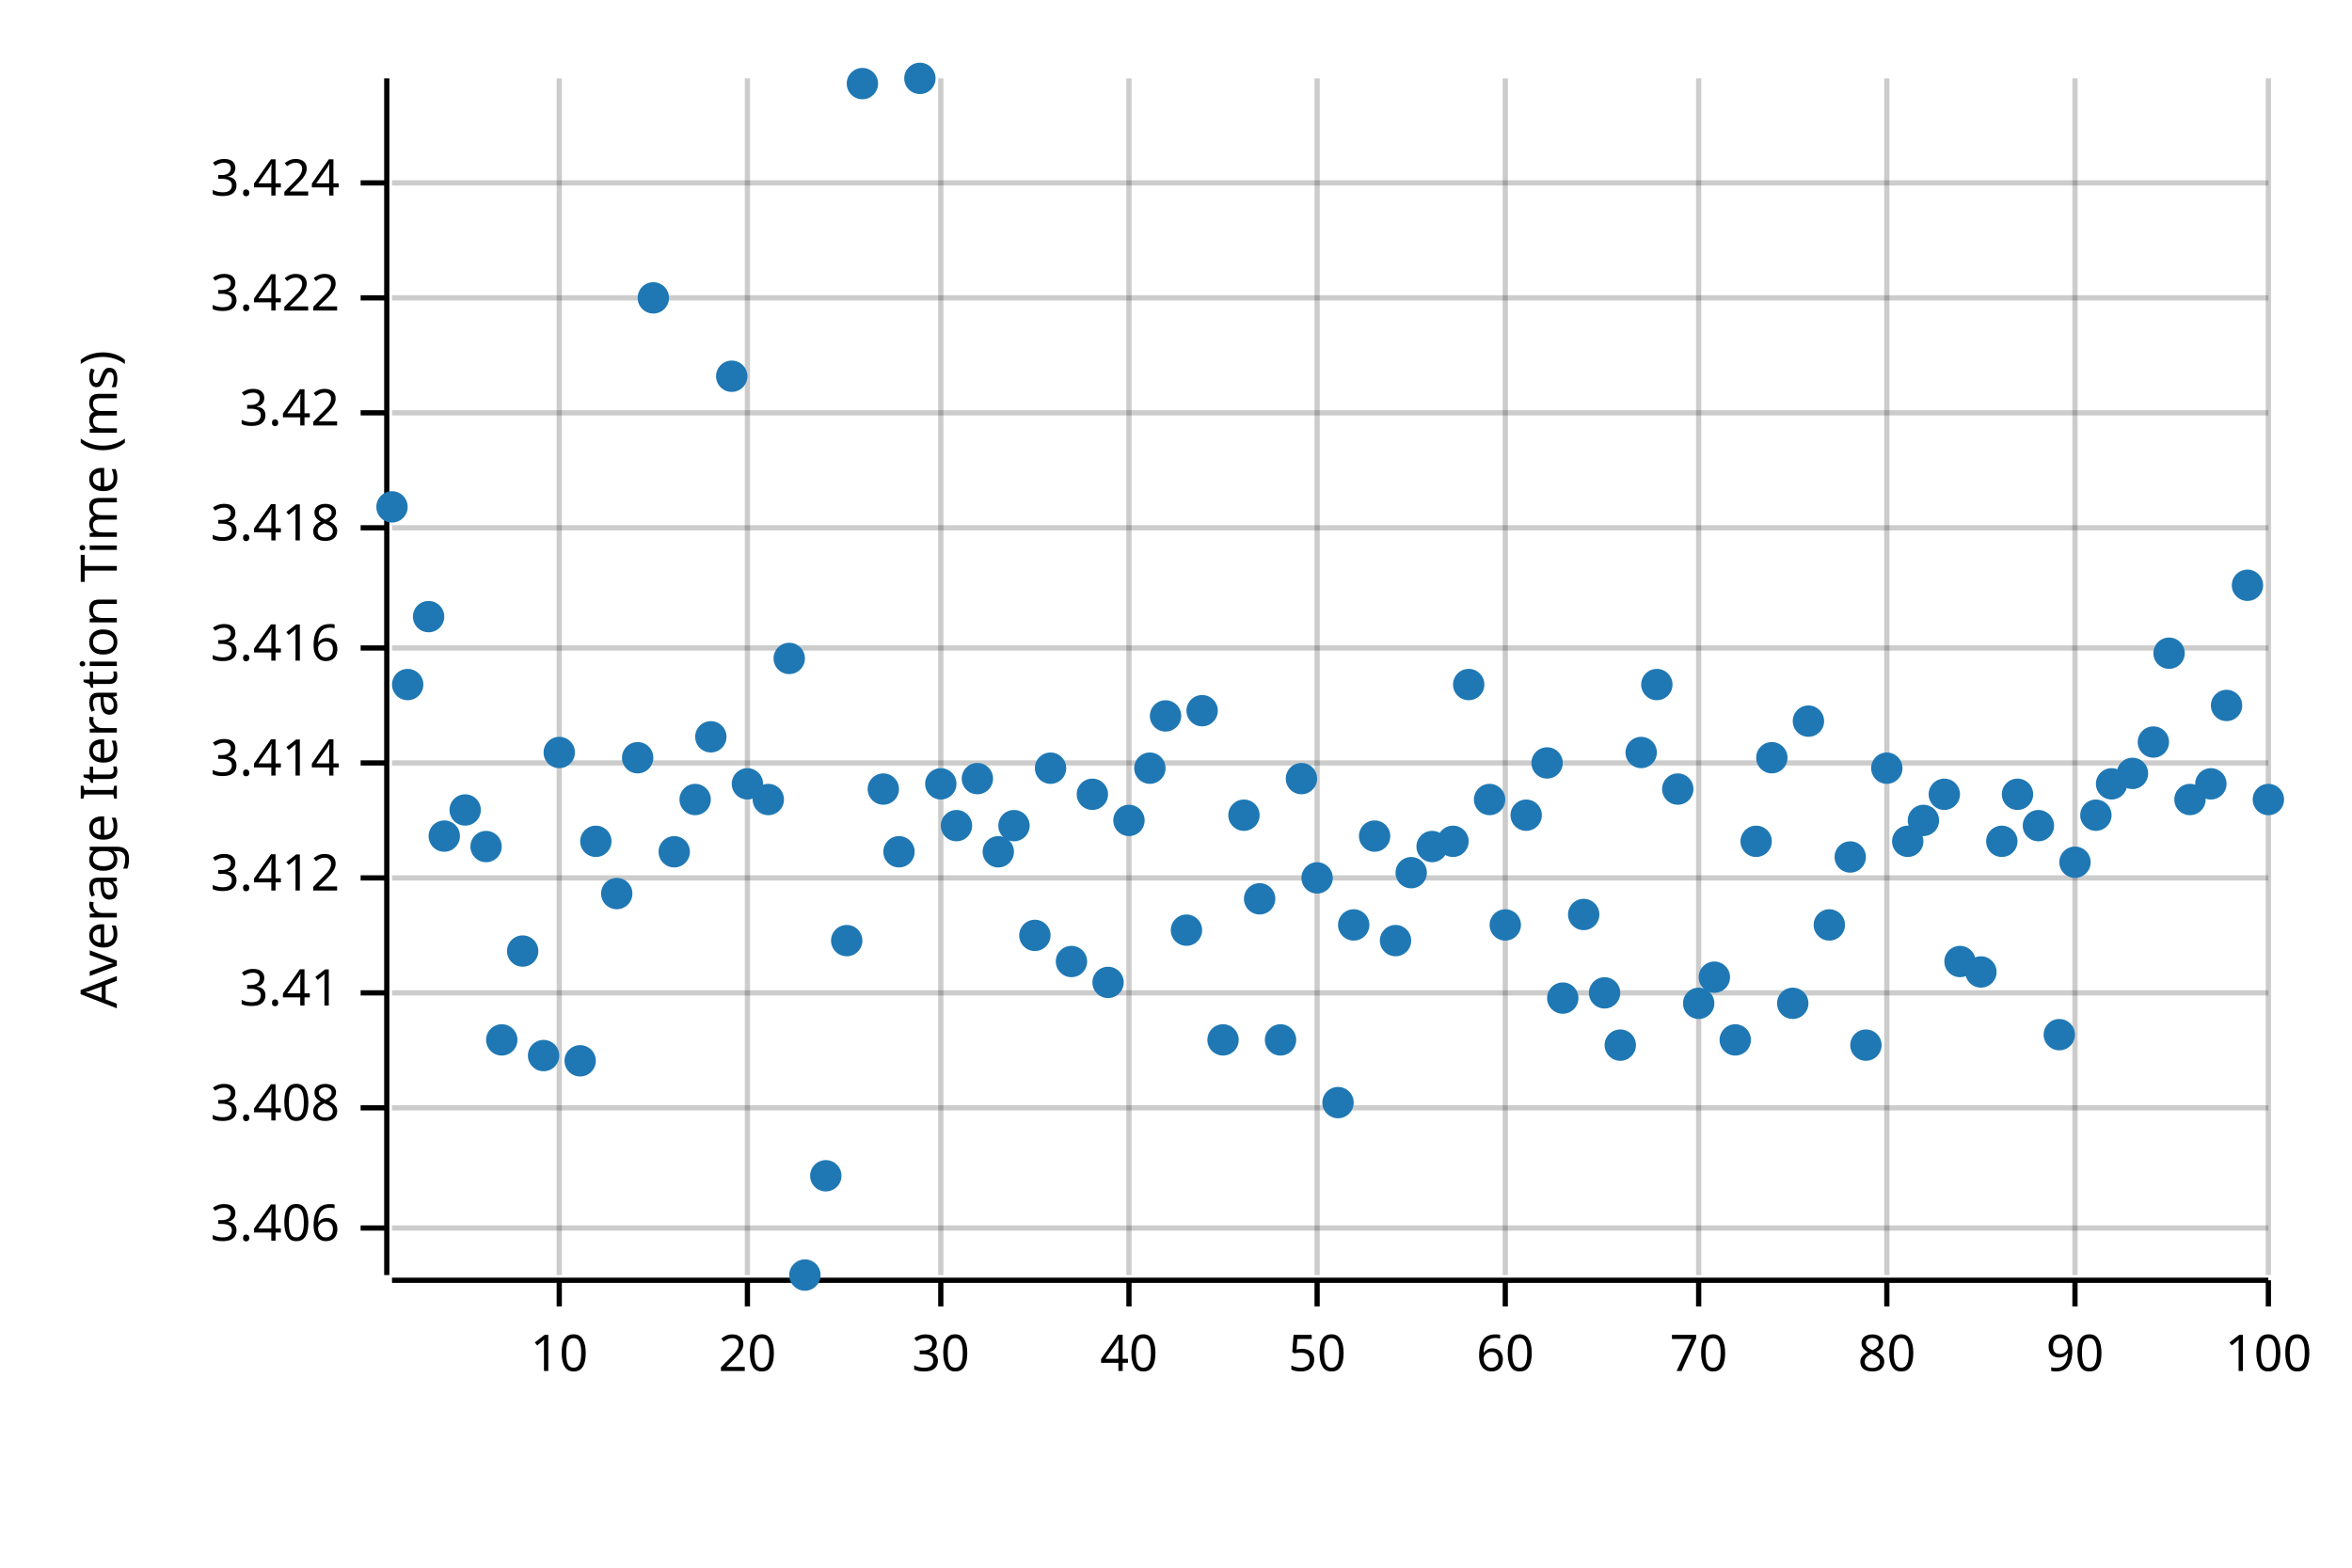
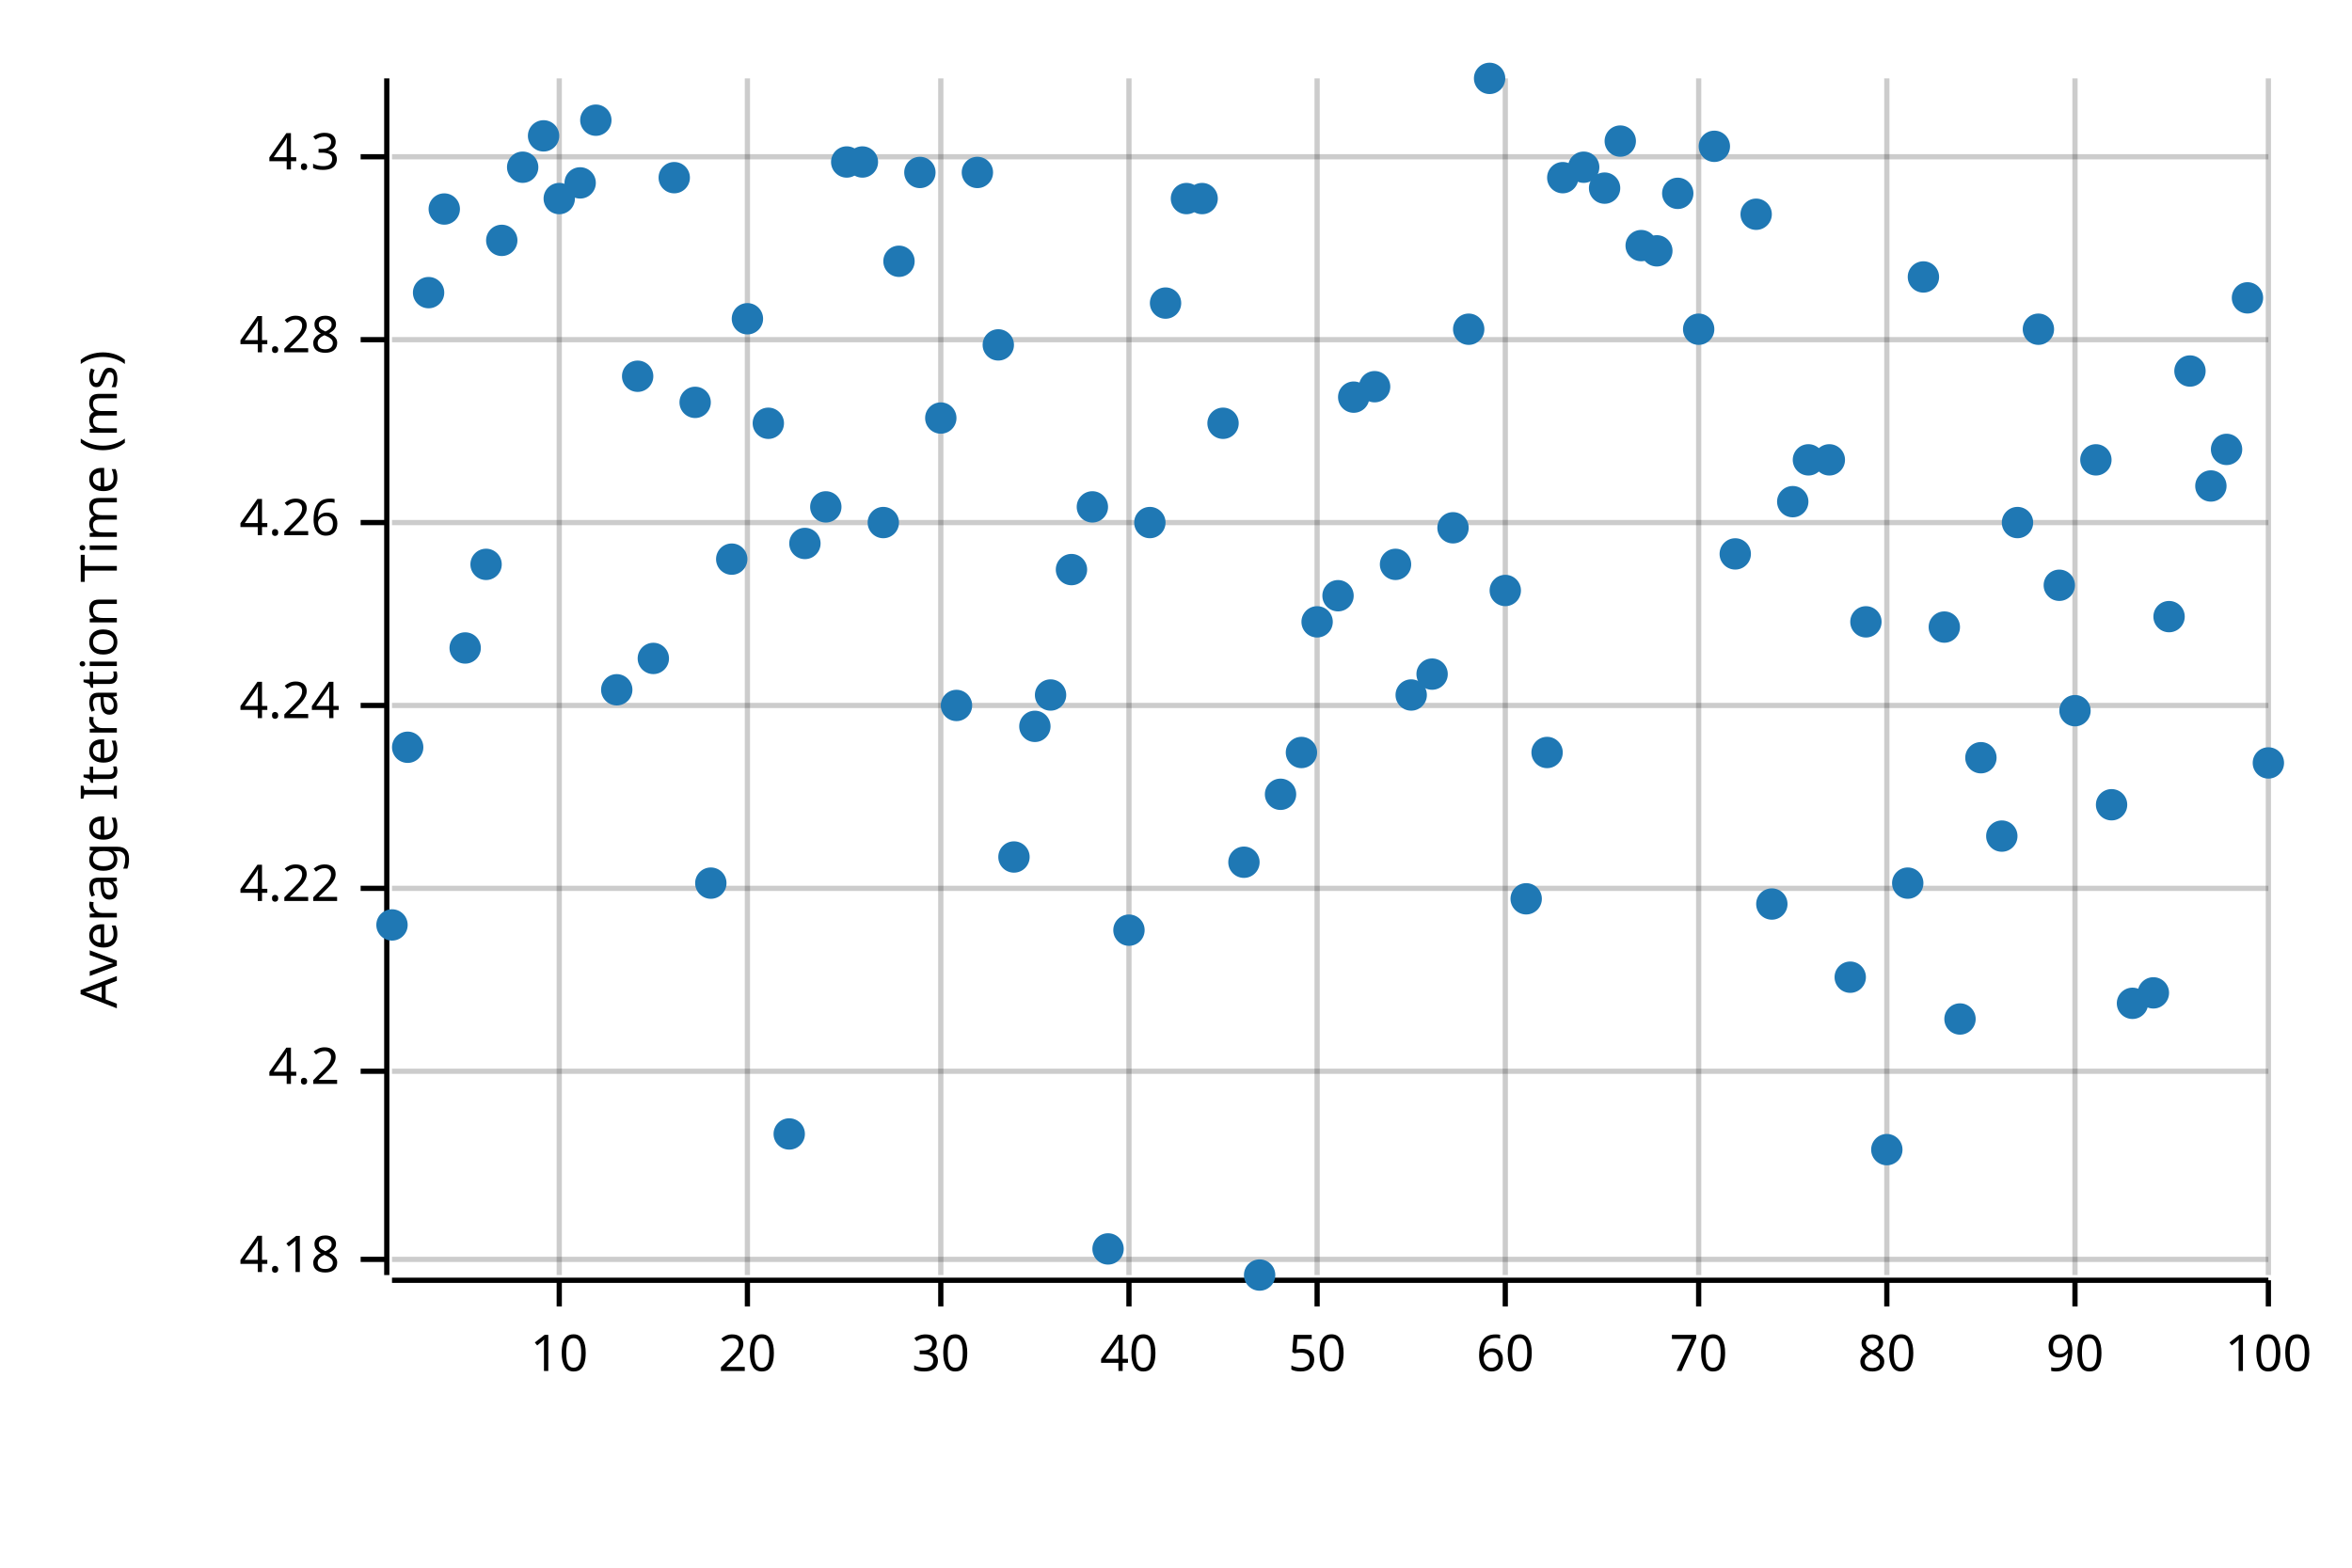
<svg xmlns="http://www.w3.org/2000/svg" width="450" height="300" viewBox="0 0 450 300">
  <text x="15" y="130" dy="0.76em" text-anchor="middle" font-family="sans-serif" font-size="9.677" opacity="1" fill="#000000" transform="rotate(270, 15, 130)">
Average Iteration Time (ms)
</text>
  <line opacity="0.2" stroke="#000000" stroke-width="1" x1="107" y1="244" x2="107" y2="15" />
  <line opacity="0.2" stroke="#000000" stroke-width="1" x1="143" y1="244" x2="143" y2="15" />
  <line opacity="0.2" stroke="#000000" stroke-width="1" x1="180" y1="244" x2="180" y2="15" />
  <line opacity="0.2" stroke="#000000" stroke-width="1" x1="216" y1="244" x2="216" y2="15" />
  <line opacity="0.2" stroke="#000000" stroke-width="1" x1="252" y1="244" x2="252" y2="15" />
  <line opacity="0.2" stroke="#000000" stroke-width="1" x1="288" y1="244" x2="288" y2="15" />
  <line opacity="0.2" stroke="#000000" stroke-width="1" x1="325" y1="244" x2="325" y2="15" />
  <line opacity="0.2" stroke="#000000" stroke-width="1" x1="361" y1="244" x2="361" y2="15" />
  <line opacity="0.2" stroke="#000000" stroke-width="1" x1="397" y1="244" x2="397" y2="15" />
  <line opacity="0.2" stroke="#000000" stroke-width="1" x1="434" y1="244" x2="434" y2="15" />
-   <line opacity="0.2" stroke="#000000" stroke-width="1" x1="75" y1="235" x2="434" y2="235" />
-   <line opacity="0.2" stroke="#000000" stroke-width="1" x1="75" y1="212" x2="434" y2="212" />
-   <line opacity="0.2" stroke="#000000" stroke-width="1" x1="75" y1="190" x2="434" y2="190" />
-   <line opacity="0.2" stroke="#000000" stroke-width="1" x1="75" y1="168" x2="434" y2="168" />
-   <line opacity="0.2" stroke="#000000" stroke-width="1" x1="75" y1="146" x2="434" y2="146" />
-   <line opacity="0.2" stroke="#000000" stroke-width="1" x1="75" y1="124" x2="434" y2="124" />
-   <line opacity="0.2" stroke="#000000" stroke-width="1" x1="75" y1="101" x2="434" y2="101" />
-   <line opacity="0.2" stroke="#000000" stroke-width="1" x1="75" y1="79" x2="434" y2="79" />
-   <line opacity="0.2" stroke="#000000" stroke-width="1" x1="75" y1="57" x2="434" y2="57" />
-   <line opacity="0.2" stroke="#000000" stroke-width="1" x1="75" y1="35" x2="434" y2="35" />
+   <line opacity="0.2" stroke="#000000" stroke-width="1" x1="75" y1="241" x2="434" y2="241" />
+   <line opacity="0.2" stroke="#000000" stroke-width="1" x1="75" y1="205" x2="434" y2="205" />
+   <line opacity="0.2" stroke="#000000" stroke-width="1" x1="75" y1="170" x2="434" y2="170" />
+   <line opacity="0.2" stroke="#000000" stroke-width="1" x1="75" y1="135" x2="434" y2="135" />
+   <line opacity="0.2" stroke="#000000" stroke-width="1" x1="75" y1="100" x2="434" y2="100" />
+   <line opacity="0.2" stroke="#000000" stroke-width="1" x1="75" y1="65" x2="434" y2="65" />
+   <line opacity="0.2" stroke="#000000" stroke-width="1" x1="75" y1="30" x2="434" y2="30" />
  <polyline fill="none" opacity="1" stroke="#000000" stroke-width="1" points="74,15 74,244 " />
-   <text x="65" y="235" dy="0.5ex" text-anchor="end" font-family="sans-serif" font-size="9.677" opacity="1" fill="#000000">
- 3.406
+   <text x="65" y="241" dy="0.5ex" text-anchor="end" font-family="sans-serif" font-size="9.677" opacity="1" fill="#000000">
+ 4.18
</text>
-   <polyline fill="none" opacity="1" stroke="#000000" stroke-width="1" points="69,235 74,235 " />
-   <text x="65" y="212" dy="0.5ex" text-anchor="end" font-family="sans-serif" font-size="9.677" opacity="1" fill="#000000">
- 3.408
+   <polyline fill="none" opacity="1" stroke="#000000" stroke-width="1" points="69,241 74,241 " />
+   <text x="65" y="205" dy="0.5ex" text-anchor="end" font-family="sans-serif" font-size="9.677" opacity="1" fill="#000000">
+ 4.2
</text>
-   <polyline fill="none" opacity="1" stroke="#000000" stroke-width="1" points="69,212 74,212 " />
-   <text x="65" y="190" dy="0.5ex" text-anchor="end" font-family="sans-serif" font-size="9.677" opacity="1" fill="#000000">
- 3.41
+   <polyline fill="none" opacity="1" stroke="#000000" stroke-width="1" points="69,205 74,205 " />
+   <text x="65" y="170" dy="0.5ex" text-anchor="end" font-family="sans-serif" font-size="9.677" opacity="1" fill="#000000">
+ 4.22
</text>
-   <polyline fill="none" opacity="1" stroke="#000000" stroke-width="1" points="69,190 74,190 " />
-   <text x="65" y="168" dy="0.5ex" text-anchor="end" font-family="sans-serif" font-size="9.677" opacity="1" fill="#000000">
- 3.412
+   <polyline fill="none" opacity="1" stroke="#000000" stroke-width="1" points="69,170 74,170 " />
+   <text x="65" y="135" dy="0.5ex" text-anchor="end" font-family="sans-serif" font-size="9.677" opacity="1" fill="#000000">
+ 4.24
</text>
-   <polyline fill="none" opacity="1" stroke="#000000" stroke-width="1" points="69,168 74,168 " />
-   <text x="65" y="146" dy="0.5ex" text-anchor="end" font-family="sans-serif" font-size="9.677" opacity="1" fill="#000000">
- 3.414
+   <polyline fill="none" opacity="1" stroke="#000000" stroke-width="1" points="69,135 74,135 " />
+   <text x="65" y="100" dy="0.5ex" text-anchor="end" font-family="sans-serif" font-size="9.677" opacity="1" fill="#000000">
+ 4.26
</text>
-   <polyline fill="none" opacity="1" stroke="#000000" stroke-width="1" points="69,146 74,146 " />
-   <text x="65" y="124" dy="0.5ex" text-anchor="end" font-family="sans-serif" font-size="9.677" opacity="1" fill="#000000">
- 3.416
+   <polyline fill="none" opacity="1" stroke="#000000" stroke-width="1" points="69,100 74,100 " />
+   <text x="65" y="65" dy="0.5ex" text-anchor="end" font-family="sans-serif" font-size="9.677" opacity="1" fill="#000000">
+ 4.28
</text>
-   <polyline fill="none" opacity="1" stroke="#000000" stroke-width="1" points="69,124 74,124 " />
-   <text x="65" y="101" dy="0.5ex" text-anchor="end" font-family="sans-serif" font-size="9.677" opacity="1" fill="#000000">
- 3.418
+   <polyline fill="none" opacity="1" stroke="#000000" stroke-width="1" points="69,65 74,65 " />
+   <text x="65" y="30" dy="0.5ex" text-anchor="end" font-family="sans-serif" font-size="9.677" opacity="1" fill="#000000">
+ 4.3
</text>
-   <polyline fill="none" opacity="1" stroke="#000000" stroke-width="1" points="69,101 74,101 " />
-   <text x="65" y="79" dy="0.5ex" text-anchor="end" font-family="sans-serif" font-size="9.677" opacity="1" fill="#000000">
- 3.42
- </text>
-   <polyline fill="none" opacity="1" stroke="#000000" stroke-width="1" points="69,79 74,79 " />
-   <text x="65" y="57" dy="0.5ex" text-anchor="end" font-family="sans-serif" font-size="9.677" opacity="1" fill="#000000">
- 3.422
- </text>
-   <polyline fill="none" opacity="1" stroke="#000000" stroke-width="1" points="69,57 74,57 " />
-   <text x="65" y="35" dy="0.5ex" text-anchor="end" font-family="sans-serif" font-size="9.677" opacity="1" fill="#000000">
- 3.424
- </text>
-   <polyline fill="none" opacity="1" stroke="#000000" stroke-width="1" points="69,35 74,35 " />
+   <polyline fill="none" opacity="1" stroke="#000000" stroke-width="1" points="69,30 74,30 " />
  <polyline fill="none" opacity="1" stroke="#000000" stroke-width="1" points="75,245 434,245 " />
  <text x="107" y="255" dy="0.76em" text-anchor="middle" font-family="sans-serif" font-size="9.677" opacity="1" fill="#000000">
10
</text>
  <polyline fill="none" opacity="1" stroke="#000000" stroke-width="1" points="107,245 107,250 " />
  <text x="143" y="255" dy="0.76em" text-anchor="middle" font-family="sans-serif" font-size="9.677" opacity="1" fill="#000000">
20
</text>
  <polyline fill="none" opacity="1" stroke="#000000" stroke-width="1" points="143,245 143,250 " />
  <text x="180" y="255" dy="0.76em" text-anchor="middle" font-family="sans-serif" font-size="9.677" opacity="1" fill="#000000">
30
</text>
  <polyline fill="none" opacity="1" stroke="#000000" stroke-width="1" points="180,245 180,250 " />
  <text x="216" y="255" dy="0.76em" text-anchor="middle" font-family="sans-serif" font-size="9.677" opacity="1" fill="#000000">
40
</text>
  <polyline fill="none" opacity="1" stroke="#000000" stroke-width="1" points="216,245 216,250 " />
  <text x="252" y="255" dy="0.76em" text-anchor="middle" font-family="sans-serif" font-size="9.677" opacity="1" fill="#000000">
50
</text>
  <polyline fill="none" opacity="1" stroke="#000000" stroke-width="1" points="252,245 252,250 " />
  <text x="288" y="255" dy="0.76em" text-anchor="middle" font-family="sans-serif" font-size="9.677" opacity="1" fill="#000000">
60
</text>
  <polyline fill="none" opacity="1" stroke="#000000" stroke-width="1" points="288,245 288,250 " />
  <text x="325" y="255" dy="0.76em" text-anchor="middle" font-family="sans-serif" font-size="9.677" opacity="1" fill="#000000">
70
</text>
  <polyline fill="none" opacity="1" stroke="#000000" stroke-width="1" points="325,245 325,250 " />
  <text x="361" y="255" dy="0.76em" text-anchor="middle" font-family="sans-serif" font-size="9.677" opacity="1" fill="#000000">
80
</text>
  <polyline fill="none" opacity="1" stroke="#000000" stroke-width="1" points="361,245 361,250 " />
  <text x="397" y="255" dy="0.76em" text-anchor="middle" font-family="sans-serif" font-size="9.677" opacity="1" fill="#000000">
90
</text>
  <polyline fill="none" opacity="1" stroke="#000000" stroke-width="1" points="397,245 397,250 " />
  <text x="434" y="255" dy="0.76em" text-anchor="middle" font-family="sans-serif" font-size="9.677" opacity="1" fill="#000000">
100
</text>
  <polyline fill="none" opacity="1" stroke="#000000" stroke-width="1" points="434,245 434,250 " />
-   <circle cx="75" cy="97" r="3" opacity="1" fill="#1F78B4" stroke="none" stroke-width="1" />
-   <circle cx="78" cy="131" r="3" opacity="1" fill="#1F78B4" stroke="none" stroke-width="1" />
-   <circle cx="82" cy="118" r="3" opacity="1" fill="#1F78B4" stroke="none" stroke-width="1" />
-   <circle cx="85" cy="160" r="3" opacity="1" fill="#1F78B4" stroke="none" stroke-width="1" />
-   <circle cx="89" cy="155" r="3" opacity="1" fill="#1F78B4" stroke="none" stroke-width="1" />
-   <circle cx="93" cy="162" r="3" opacity="1" fill="#1F78B4" stroke="none" stroke-width="1" />
-   <circle cx="96" cy="199" r="3" opacity="1" fill="#1F78B4" stroke="none" stroke-width="1" />
-   <circle cx="100" cy="182" r="3" opacity="1" fill="#1F78B4" stroke="none" stroke-width="1" />
-   <circle cx="104" cy="202" r="3" opacity="1" fill="#1F78B4" stroke="none" stroke-width="1" />
-   <circle cx="107" cy="144" r="3" opacity="1" fill="#1F78B4" stroke="none" stroke-width="1" />
-   <circle cx="111" cy="203" r="3" opacity="1" fill="#1F78B4" stroke="none" stroke-width="1" />
-   <circle cx="114" cy="161" r="3" opacity="1" fill="#1F78B4" stroke="none" stroke-width="1" />
-   <circle cx="118" cy="171" r="3" opacity="1" fill="#1F78B4" stroke="none" stroke-width="1" />
-   <circle cx="122" cy="145" r="3" opacity="1" fill="#1F78B4" stroke="none" stroke-width="1" />
-   <circle cx="125" cy="57" r="3" opacity="1" fill="#1F78B4" stroke="none" stroke-width="1" />
-   <circle cx="129" cy="163" r="3" opacity="1" fill="#1F78B4" stroke="none" stroke-width="1" />
-   <circle cx="133" cy="153" r="3" opacity="1" fill="#1F78B4" stroke="none" stroke-width="1" />
-   <circle cx="136" cy="141" r="3" opacity="1" fill="#1F78B4" stroke="none" stroke-width="1" />
-   <circle cx="140" cy="72" r="3" opacity="1" fill="#1F78B4" stroke="none" stroke-width="1" />
-   <circle cx="143" cy="150" r="3" opacity="1" fill="#1F78B4" stroke="none" stroke-width="1" />
-   <circle cx="147" cy="153" r="3" opacity="1" fill="#1F78B4" stroke="none" stroke-width="1" />
-   <circle cx="151" cy="126" r="3" opacity="1" fill="#1F78B4" stroke="none" stroke-width="1" />
-   <circle cx="154" cy="244" r="3" opacity="1" fill="#1F78B4" stroke="none" stroke-width="1" />
-   <circle cx="158" cy="225" r="3" opacity="1" fill="#1F78B4" stroke="none" stroke-width="1" />
-   <circle cx="162" cy="180" r="3" opacity="1" fill="#1F78B4" stroke="none" stroke-width="1" />
-   <circle cx="165" cy="16" r="3" opacity="1" fill="#1F78B4" stroke="none" stroke-width="1" />
-   <circle cx="169" cy="151" r="3" opacity="1" fill="#1F78B4" stroke="none" stroke-width="1" />
-   <circle cx="172" cy="163" r="3" opacity="1" fill="#1F78B4" stroke="none" stroke-width="1" />
-   <circle cx="176" cy="15" r="3" opacity="1" fill="#1F78B4" stroke="none" stroke-width="1" />
-   <circle cx="180" cy="150" r="3" opacity="1" fill="#1F78B4" stroke="none" stroke-width="1" />
-   <circle cx="183" cy="158" r="3" opacity="1" fill="#1F78B4" stroke="none" stroke-width="1" />
-   <circle cx="187" cy="149" r="3" opacity="1" fill="#1F78B4" stroke="none" stroke-width="1" />
-   <circle cx="191" cy="163" r="3" opacity="1" fill="#1F78B4" stroke="none" stroke-width="1" />
-   <circle cx="194" cy="158" r="3" opacity="1" fill="#1F78B4" stroke="none" stroke-width="1" />
-   <circle cx="198" cy="179" r="3" opacity="1" fill="#1F78B4" stroke="none" stroke-width="1" />
-   <circle cx="201" cy="147" r="3" opacity="1" fill="#1F78B4" stroke="none" stroke-width="1" />
-   <circle cx="205" cy="184" r="3" opacity="1" fill="#1F78B4" stroke="none" stroke-width="1" />
-   <circle cx="209" cy="152" r="3" opacity="1" fill="#1F78B4" stroke="none" stroke-width="1" />
-   <circle cx="212" cy="188" r="3" opacity="1" fill="#1F78B4" stroke="none" stroke-width="1" />
-   <circle cx="216" cy="157" r="3" opacity="1" fill="#1F78B4" stroke="none" stroke-width="1" />
-   <circle cx="220" cy="147" r="3" opacity="1" fill="#1F78B4" stroke="none" stroke-width="1" />
-   <circle cx="223" cy="137" r="3" opacity="1" fill="#1F78B4" stroke="none" stroke-width="1" />
-   <circle cx="227" cy="178" r="3" opacity="1" fill="#1F78B4" stroke="none" stroke-width="1" />
-   <circle cx="230" cy="136" r="3" opacity="1" fill="#1F78B4" stroke="none" stroke-width="1" />
-   <circle cx="234" cy="199" r="3" opacity="1" fill="#1F78B4" stroke="none" stroke-width="1" />
-   <circle cx="238" cy="156" r="3" opacity="1" fill="#1F78B4" stroke="none" stroke-width="1" />
-   <circle cx="241" cy="172" r="3" opacity="1" fill="#1F78B4" stroke="none" stroke-width="1" />
-   <circle cx="245" cy="199" r="3" opacity="1" fill="#1F78B4" stroke="none" stroke-width="1" />
-   <circle cx="249" cy="149" r="3" opacity="1" fill="#1F78B4" stroke="none" stroke-width="1" />
-   <circle cx="252" cy="168" r="3" opacity="1" fill="#1F78B4" stroke="none" stroke-width="1" />
-   <circle cx="256" cy="211" r="3" opacity="1" fill="#1F78B4" stroke="none" stroke-width="1" />
-   <circle cx="259" cy="177" r="3" opacity="1" fill="#1F78B4" stroke="none" stroke-width="1" />
-   <circle cx="263" cy="160" r="3" opacity="1" fill="#1F78B4" stroke="none" stroke-width="1" />
-   <circle cx="267" cy="180" r="3" opacity="1" fill="#1F78B4" stroke="none" stroke-width="1" />
-   <circle cx="270" cy="167" r="3" opacity="1" fill="#1F78B4" stroke="none" stroke-width="1" />
-   <circle cx="274" cy="162" r="3" opacity="1" fill="#1F78B4" stroke="none" stroke-width="1" />
-   <circle cx="278" cy="161" r="3" opacity="1" fill="#1F78B4" stroke="none" stroke-width="1" />
-   <circle cx="281" cy="131" r="3" opacity="1" fill="#1F78B4" stroke="none" stroke-width="1" />
-   <circle cx="285" cy="153" r="3" opacity="1" fill="#1F78B4" stroke="none" stroke-width="1" />
-   <circle cx="288" cy="177" r="3" opacity="1" fill="#1F78B4" stroke="none" stroke-width="1" />
-   <circle cx="292" cy="156" r="3" opacity="1" fill="#1F78B4" stroke="none" stroke-width="1" />
-   <circle cx="296" cy="146" r="3" opacity="1" fill="#1F78B4" stroke="none" stroke-width="1" />
-   <circle cx="299" cy="191" r="3" opacity="1" fill="#1F78B4" stroke="none" stroke-width="1" />
-   <circle cx="303" cy="175" r="3" opacity="1" fill="#1F78B4" stroke="none" stroke-width="1" />
-   <circle cx="307" cy="190" r="3" opacity="1" fill="#1F78B4" stroke="none" stroke-width="1" />
-   <circle cx="310" cy="200" r="3" opacity="1" fill="#1F78B4" stroke="none" stroke-width="1" />
-   <circle cx="314" cy="144" r="3" opacity="1" fill="#1F78B4" stroke="none" stroke-width="1" />
-   <circle cx="317" cy="131" r="3" opacity="1" fill="#1F78B4" stroke="none" stroke-width="1" />
-   <circle cx="321" cy="151" r="3" opacity="1" fill="#1F78B4" stroke="none" stroke-width="1" />
-   <circle cx="325" cy="192" r="3" opacity="1" fill="#1F78B4" stroke="none" stroke-width="1" />
-   <circle cx="328" cy="187" r="3" opacity="1" fill="#1F78B4" stroke="none" stroke-width="1" />
-   <circle cx="332" cy="199" r="3" opacity="1" fill="#1F78B4" stroke="none" stroke-width="1" />
-   <circle cx="336" cy="161" r="3" opacity="1" fill="#1F78B4" stroke="none" stroke-width="1" />
-   <circle cx="339" cy="145" r="3" opacity="1" fill="#1F78B4" stroke="none" stroke-width="1" />
-   <circle cx="343" cy="192" r="3" opacity="1" fill="#1F78B4" stroke="none" stroke-width="1" />
-   <circle cx="346" cy="138" r="3" opacity="1" fill="#1F78B4" stroke="none" stroke-width="1" />
-   <circle cx="350" cy="177" r="3" opacity="1" fill="#1F78B4" stroke="none" stroke-width="1" />
-   <circle cx="354" cy="164" r="3" opacity="1" fill="#1F78B4" stroke="none" stroke-width="1" />
-   <circle cx="357" cy="200" r="3" opacity="1" fill="#1F78B4" stroke="none" stroke-width="1" />
-   <circle cx="361" cy="147" r="3" opacity="1" fill="#1F78B4" stroke="none" stroke-width="1" />
-   <circle cx="365" cy="161" r="3" opacity="1" fill="#1F78B4" stroke="none" stroke-width="1" />
-   <circle cx="368" cy="157" r="3" opacity="1" fill="#1F78B4" stroke="none" stroke-width="1" />
-   <circle cx="372" cy="152" r="3" opacity="1" fill="#1F78B4" stroke="none" stroke-width="1" />
-   <circle cx="375" cy="184" r="3" opacity="1" fill="#1F78B4" stroke="none" stroke-width="1" />
-   <circle cx="379" cy="186" r="3" opacity="1" fill="#1F78B4" stroke="none" stroke-width="1" />
-   <circle cx="383" cy="161" r="3" opacity="1" fill="#1F78B4" stroke="none" stroke-width="1" />
-   <circle cx="386" cy="152" r="3" opacity="1" fill="#1F78B4" stroke="none" stroke-width="1" />
-   <circle cx="390" cy="158" r="3" opacity="1" fill="#1F78B4" stroke="none" stroke-width="1" />
-   <circle cx="394" cy="198" r="3" opacity="1" fill="#1F78B4" stroke="none" stroke-width="1" />
-   <circle cx="397" cy="165" r="3" opacity="1" fill="#1F78B4" stroke="none" stroke-width="1" />
-   <circle cx="401" cy="156" r="3" opacity="1" fill="#1F78B4" stroke="none" stroke-width="1" />
-   <circle cx="404" cy="150" r="3" opacity="1" fill="#1F78B4" stroke="none" stroke-width="1" />
-   <circle cx="408" cy="148" r="3" opacity="1" fill="#1F78B4" stroke="none" stroke-width="1" />
-   <circle cx="412" cy="142" r="3" opacity="1" fill="#1F78B4" stroke="none" stroke-width="1" />
-   <circle cx="415" cy="125" r="3" opacity="1" fill="#1F78B4" stroke="none" stroke-width="1" />
-   <circle cx="419" cy="153" r="3" opacity="1" fill="#1F78B4" stroke="none" stroke-width="1" />
-   <circle cx="423" cy="150" r="3" opacity="1" fill="#1F78B4" stroke="none" stroke-width="1" />
-   <circle cx="426" cy="135" r="3" opacity="1" fill="#1F78B4" stroke="none" stroke-width="1" />
-   <circle cx="430" cy="112" r="3" opacity="1" fill="#1F78B4" stroke="none" stroke-width="1" />
-   <circle cx="434" cy="153" r="3" opacity="1" fill="#1F78B4" stroke="none" stroke-width="1" />
+   <circle cx="75" cy="177" r="3" opacity="1" fill="#1F78B4" stroke="none" stroke-width="1" />
+   <circle cx="78" cy="143" r="3" opacity="1" fill="#1F78B4" stroke="none" stroke-width="1" />
+   <circle cx="82" cy="56" r="3" opacity="1" fill="#1F78B4" stroke="none" stroke-width="1" />
+   <circle cx="85" cy="40" r="3" opacity="1" fill="#1F78B4" stroke="none" stroke-width="1" />
+   <circle cx="89" cy="124" r="3" opacity="1" fill="#1F78B4" stroke="none" stroke-width="1" />
+   <circle cx="93" cy="108" r="3" opacity="1" fill="#1F78B4" stroke="none" stroke-width="1" />
+   <circle cx="96" cy="46" r="3" opacity="1" fill="#1F78B4" stroke="none" stroke-width="1" />
+   <circle cx="100" cy="32" r="3" opacity="1" fill="#1F78B4" stroke="none" stroke-width="1" />
+   <circle cx="104" cy="26" r="3" opacity="1" fill="#1F78B4" stroke="none" stroke-width="1" />
+   <circle cx="107" cy="38" r="3" opacity="1" fill="#1F78B4" stroke="none" stroke-width="1" />
+   <circle cx="111" cy="35" r="3" opacity="1" fill="#1F78B4" stroke="none" stroke-width="1" />
+   <circle cx="114" cy="23" r="3" opacity="1" fill="#1F78B4" stroke="none" stroke-width="1" />
+   <circle cx="118" cy="132" r="3" opacity="1" fill="#1F78B4" stroke="none" stroke-width="1" />
+   <circle cx="122" cy="72" r="3" opacity="1" fill="#1F78B4" stroke="none" stroke-width="1" />
+   <circle cx="125" cy="126" r="3" opacity="1" fill="#1F78B4" stroke="none" stroke-width="1" />
+   <circle cx="129" cy="34" r="3" opacity="1" fill="#1F78B4" stroke="none" stroke-width="1" />
+   <circle cx="133" cy="77" r="3" opacity="1" fill="#1F78B4" stroke="none" stroke-width="1" />
+   <circle cx="136" cy="169" r="3" opacity="1" fill="#1F78B4" stroke="none" stroke-width="1" />
+   <circle cx="140" cy="107" r="3" opacity="1" fill="#1F78B4" stroke="none" stroke-width="1" />
+   <circle cx="143" cy="61" r="3" opacity="1" fill="#1F78B4" stroke="none" stroke-width="1" />
+   <circle cx="147" cy="81" r="3" opacity="1" fill="#1F78B4" stroke="none" stroke-width="1" />
+   <circle cx="151" cy="217" r="3" opacity="1" fill="#1F78B4" stroke="none" stroke-width="1" />
+   <circle cx="154" cy="104" r="3" opacity="1" fill="#1F78B4" stroke="none" stroke-width="1" />
+   <circle cx="158" cy="97" r="3" opacity="1" fill="#1F78B4" stroke="none" stroke-width="1" />
+   <circle cx="162" cy="31" r="3" opacity="1" fill="#1F78B4" stroke="none" stroke-width="1" />
+   <circle cx="165" cy="31" r="3" opacity="1" fill="#1F78B4" stroke="none" stroke-width="1" />
+   <circle cx="169" cy="100" r="3" opacity="1" fill="#1F78B4" stroke="none" stroke-width="1" />
+   <circle cx="172" cy="50" r="3" opacity="1" fill="#1F78B4" stroke="none" stroke-width="1" />
+   <circle cx="176" cy="33" r="3" opacity="1" fill="#1F78B4" stroke="none" stroke-width="1" />
+   <circle cx="180" cy="80" r="3" opacity="1" fill="#1F78B4" stroke="none" stroke-width="1" />
+   <circle cx="183" cy="135" r="3" opacity="1" fill="#1F78B4" stroke="none" stroke-width="1" />
+   <circle cx="187" cy="33" r="3" opacity="1" fill="#1F78B4" stroke="none" stroke-width="1" />
+   <circle cx="191" cy="66" r="3" opacity="1" fill="#1F78B4" stroke="none" stroke-width="1" />
+   <circle cx="194" cy="164" r="3" opacity="1" fill="#1F78B4" stroke="none" stroke-width="1" />
+   <circle cx="198" cy="139" r="3" opacity="1" fill="#1F78B4" stroke="none" stroke-width="1" />
+   <circle cx="201" cy="133" r="3" opacity="1" fill="#1F78B4" stroke="none" stroke-width="1" />
+   <circle cx="205" cy="109" r="3" opacity="1" fill="#1F78B4" stroke="none" stroke-width="1" />
+   <circle cx="209" cy="97" r="3" opacity="1" fill="#1F78B4" stroke="none" stroke-width="1" />
+   <circle cx="212" cy="239" r="3" opacity="1" fill="#1F78B4" stroke="none" stroke-width="1" />
+   <circle cx="216" cy="178" r="3" opacity="1" fill="#1F78B4" stroke="none" stroke-width="1" />
+   <circle cx="220" cy="100" r="3" opacity="1" fill="#1F78B4" stroke="none" stroke-width="1" />
+   <circle cx="223" cy="58" r="3" opacity="1" fill="#1F78B4" stroke="none" stroke-width="1" />
+   <circle cx="227" cy="38" r="3" opacity="1" fill="#1F78B4" stroke="none" stroke-width="1" />
+   <circle cx="230" cy="38" r="3" opacity="1" fill="#1F78B4" stroke="none" stroke-width="1" />
+   <circle cx="234" cy="81" r="3" opacity="1" fill="#1F78B4" stroke="none" stroke-width="1" />
+   <circle cx="238" cy="165" r="3" opacity="1" fill="#1F78B4" stroke="none" stroke-width="1" />
+   <circle cx="241" cy="244" r="3" opacity="1" fill="#1F78B4" stroke="none" stroke-width="1" />
+   <circle cx="245" cy="152" r="3" opacity="1" fill="#1F78B4" stroke="none" stroke-width="1" />
+   <circle cx="249" cy="144" r="3" opacity="1" fill="#1F78B4" stroke="none" stroke-width="1" />
+   <circle cx="252" cy="119" r="3" opacity="1" fill="#1F78B4" stroke="none" stroke-width="1" />
+   <circle cx="256" cy="114" r="3" opacity="1" fill="#1F78B4" stroke="none" stroke-width="1" />
+   <circle cx="259" cy="76" r="3" opacity="1" fill="#1F78B4" stroke="none" stroke-width="1" />
+   <circle cx="263" cy="74" r="3" opacity="1" fill="#1F78B4" stroke="none" stroke-width="1" />
+   <circle cx="267" cy="108" r="3" opacity="1" fill="#1F78B4" stroke="none" stroke-width="1" />
+   <circle cx="270" cy="133" r="3" opacity="1" fill="#1F78B4" stroke="none" stroke-width="1" />
+   <circle cx="274" cy="129" r="3" opacity="1" fill="#1F78B4" stroke="none" stroke-width="1" />
+   <circle cx="278" cy="101" r="3" opacity="1" fill="#1F78B4" stroke="none" stroke-width="1" />
+   <circle cx="281" cy="63" r="3" opacity="1" fill="#1F78B4" stroke="none" stroke-width="1" />
+   <circle cx="285" cy="15" r="3" opacity="1" fill="#1F78B4" stroke="none" stroke-width="1" />
+   <circle cx="288" cy="113" r="3" opacity="1" fill="#1F78B4" stroke="none" stroke-width="1" />
+   <circle cx="292" cy="172" r="3" opacity="1" fill="#1F78B4" stroke="none" stroke-width="1" />
+   <circle cx="296" cy="144" r="3" opacity="1" fill="#1F78B4" stroke="none" stroke-width="1" />
+   <circle cx="299" cy="34" r="3" opacity="1" fill="#1F78B4" stroke="none" stroke-width="1" />
+   <circle cx="303" cy="32" r="3" opacity="1" fill="#1F78B4" stroke="none" stroke-width="1" />
+   <circle cx="307" cy="36" r="3" opacity="1" fill="#1F78B4" stroke="none" stroke-width="1" />
+   <circle cx="310" cy="27" r="3" opacity="1" fill="#1F78B4" stroke="none" stroke-width="1" />
+   <circle cx="314" cy="47" r="3" opacity="1" fill="#1F78B4" stroke="none" stroke-width="1" />
+   <circle cx="317" cy="48" r="3" opacity="1" fill="#1F78B4" stroke="none" stroke-width="1" />
+   <circle cx="321" cy="37" r="3" opacity="1" fill="#1F78B4" stroke="none" stroke-width="1" />
+   <circle cx="325" cy="63" r="3" opacity="1" fill="#1F78B4" stroke="none" stroke-width="1" />
+   <circle cx="328" cy="28" r="3" opacity="1" fill="#1F78B4" stroke="none" stroke-width="1" />
+   <circle cx="332" cy="106" r="3" opacity="1" fill="#1F78B4" stroke="none" stroke-width="1" />
+   <circle cx="336" cy="41" r="3" opacity="1" fill="#1F78B4" stroke="none" stroke-width="1" />
+   <circle cx="339" cy="173" r="3" opacity="1" fill="#1F78B4" stroke="none" stroke-width="1" />
+   <circle cx="343" cy="96" r="3" opacity="1" fill="#1F78B4" stroke="none" stroke-width="1" />
+   <circle cx="346" cy="88" r="3" opacity="1" fill="#1F78B4" stroke="none" stroke-width="1" />
+   <circle cx="350" cy="88" r="3" opacity="1" fill="#1F78B4" stroke="none" stroke-width="1" />
+   <circle cx="354" cy="187" r="3" opacity="1" fill="#1F78B4" stroke="none" stroke-width="1" />
+   <circle cx="357" cy="119" r="3" opacity="1" fill="#1F78B4" stroke="none" stroke-width="1" />
+   <circle cx="361" cy="220" r="3" opacity="1" fill="#1F78B4" stroke="none" stroke-width="1" />
+   <circle cx="365" cy="169" r="3" opacity="1" fill="#1F78B4" stroke="none" stroke-width="1" />
+   <circle cx="368" cy="53" r="3" opacity="1" fill="#1F78B4" stroke="none" stroke-width="1" />
+   <circle cx="372" cy="120" r="3" opacity="1" fill="#1F78B4" stroke="none" stroke-width="1" />
+   <circle cx="375" cy="195" r="3" opacity="1" fill="#1F78B4" stroke="none" stroke-width="1" />
+   <circle cx="379" cy="145" r="3" opacity="1" fill="#1F78B4" stroke="none" stroke-width="1" />
+   <circle cx="383" cy="160" r="3" opacity="1" fill="#1F78B4" stroke="none" stroke-width="1" />
+   <circle cx="386" cy="100" r="3" opacity="1" fill="#1F78B4" stroke="none" stroke-width="1" />
+   <circle cx="390" cy="63" r="3" opacity="1" fill="#1F78B4" stroke="none" stroke-width="1" />
+   <circle cx="394" cy="112" r="3" opacity="1" fill="#1F78B4" stroke="none" stroke-width="1" />
+   <circle cx="397" cy="136" r="3" opacity="1" fill="#1F78B4" stroke="none" stroke-width="1" />
+   <circle cx="401" cy="88" r="3" opacity="1" fill="#1F78B4" stroke="none" stroke-width="1" />
+   <circle cx="404" cy="154" r="3" opacity="1" fill="#1F78B4" stroke="none" stroke-width="1" />
+   <circle cx="408" cy="192" r="3" opacity="1" fill="#1F78B4" stroke="none" stroke-width="1" />
+   <circle cx="412" cy="190" r="3" opacity="1" fill="#1F78B4" stroke="none" stroke-width="1" />
+   <circle cx="415" cy="118" r="3" opacity="1" fill="#1F78B4" stroke="none" stroke-width="1" />
+   <circle cx="419" cy="71" r="3" opacity="1" fill="#1F78B4" stroke="none" stroke-width="1" />
+   <circle cx="423" cy="93" r="3" opacity="1" fill="#1F78B4" stroke="none" stroke-width="1" />
+   <circle cx="426" cy="86" r="3" opacity="1" fill="#1F78B4" stroke="none" stroke-width="1" />
+   <circle cx="430" cy="57" r="3" opacity="1" fill="#1F78B4" stroke="none" stroke-width="1" />
+   <circle cx="434" cy="146" r="3" opacity="1" fill="#1F78B4" stroke="none" stroke-width="1" />
</svg>
